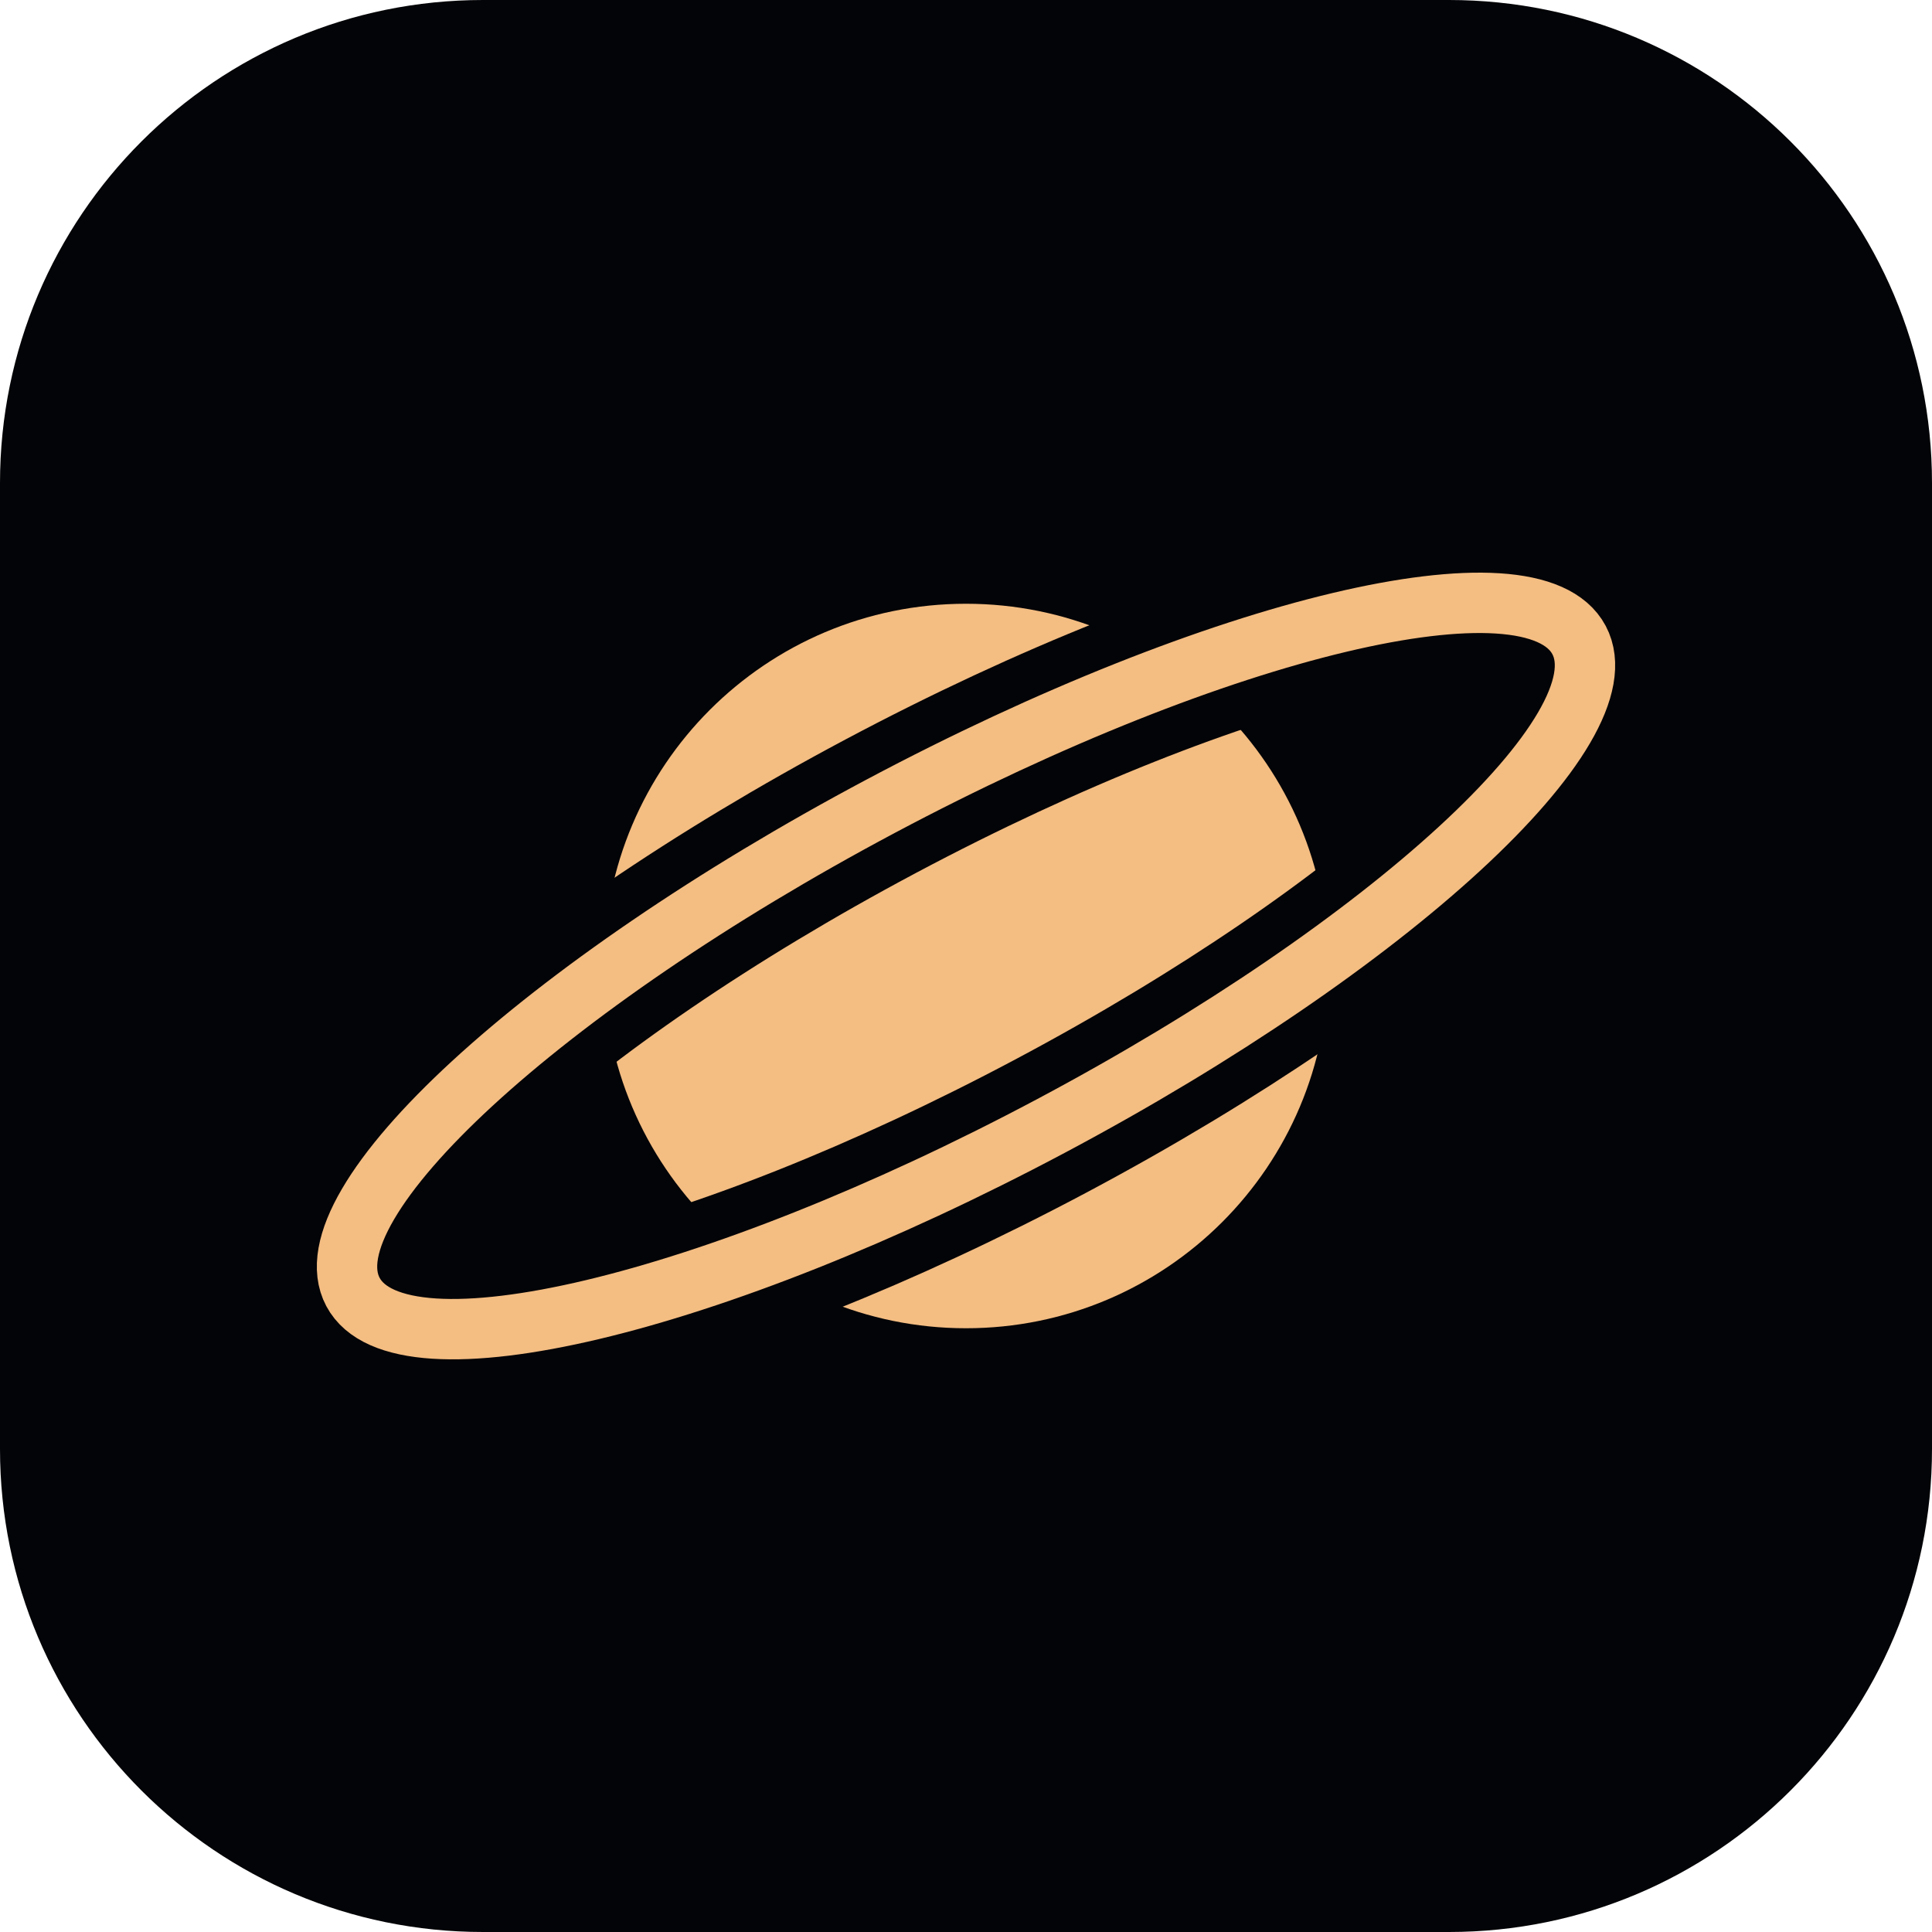
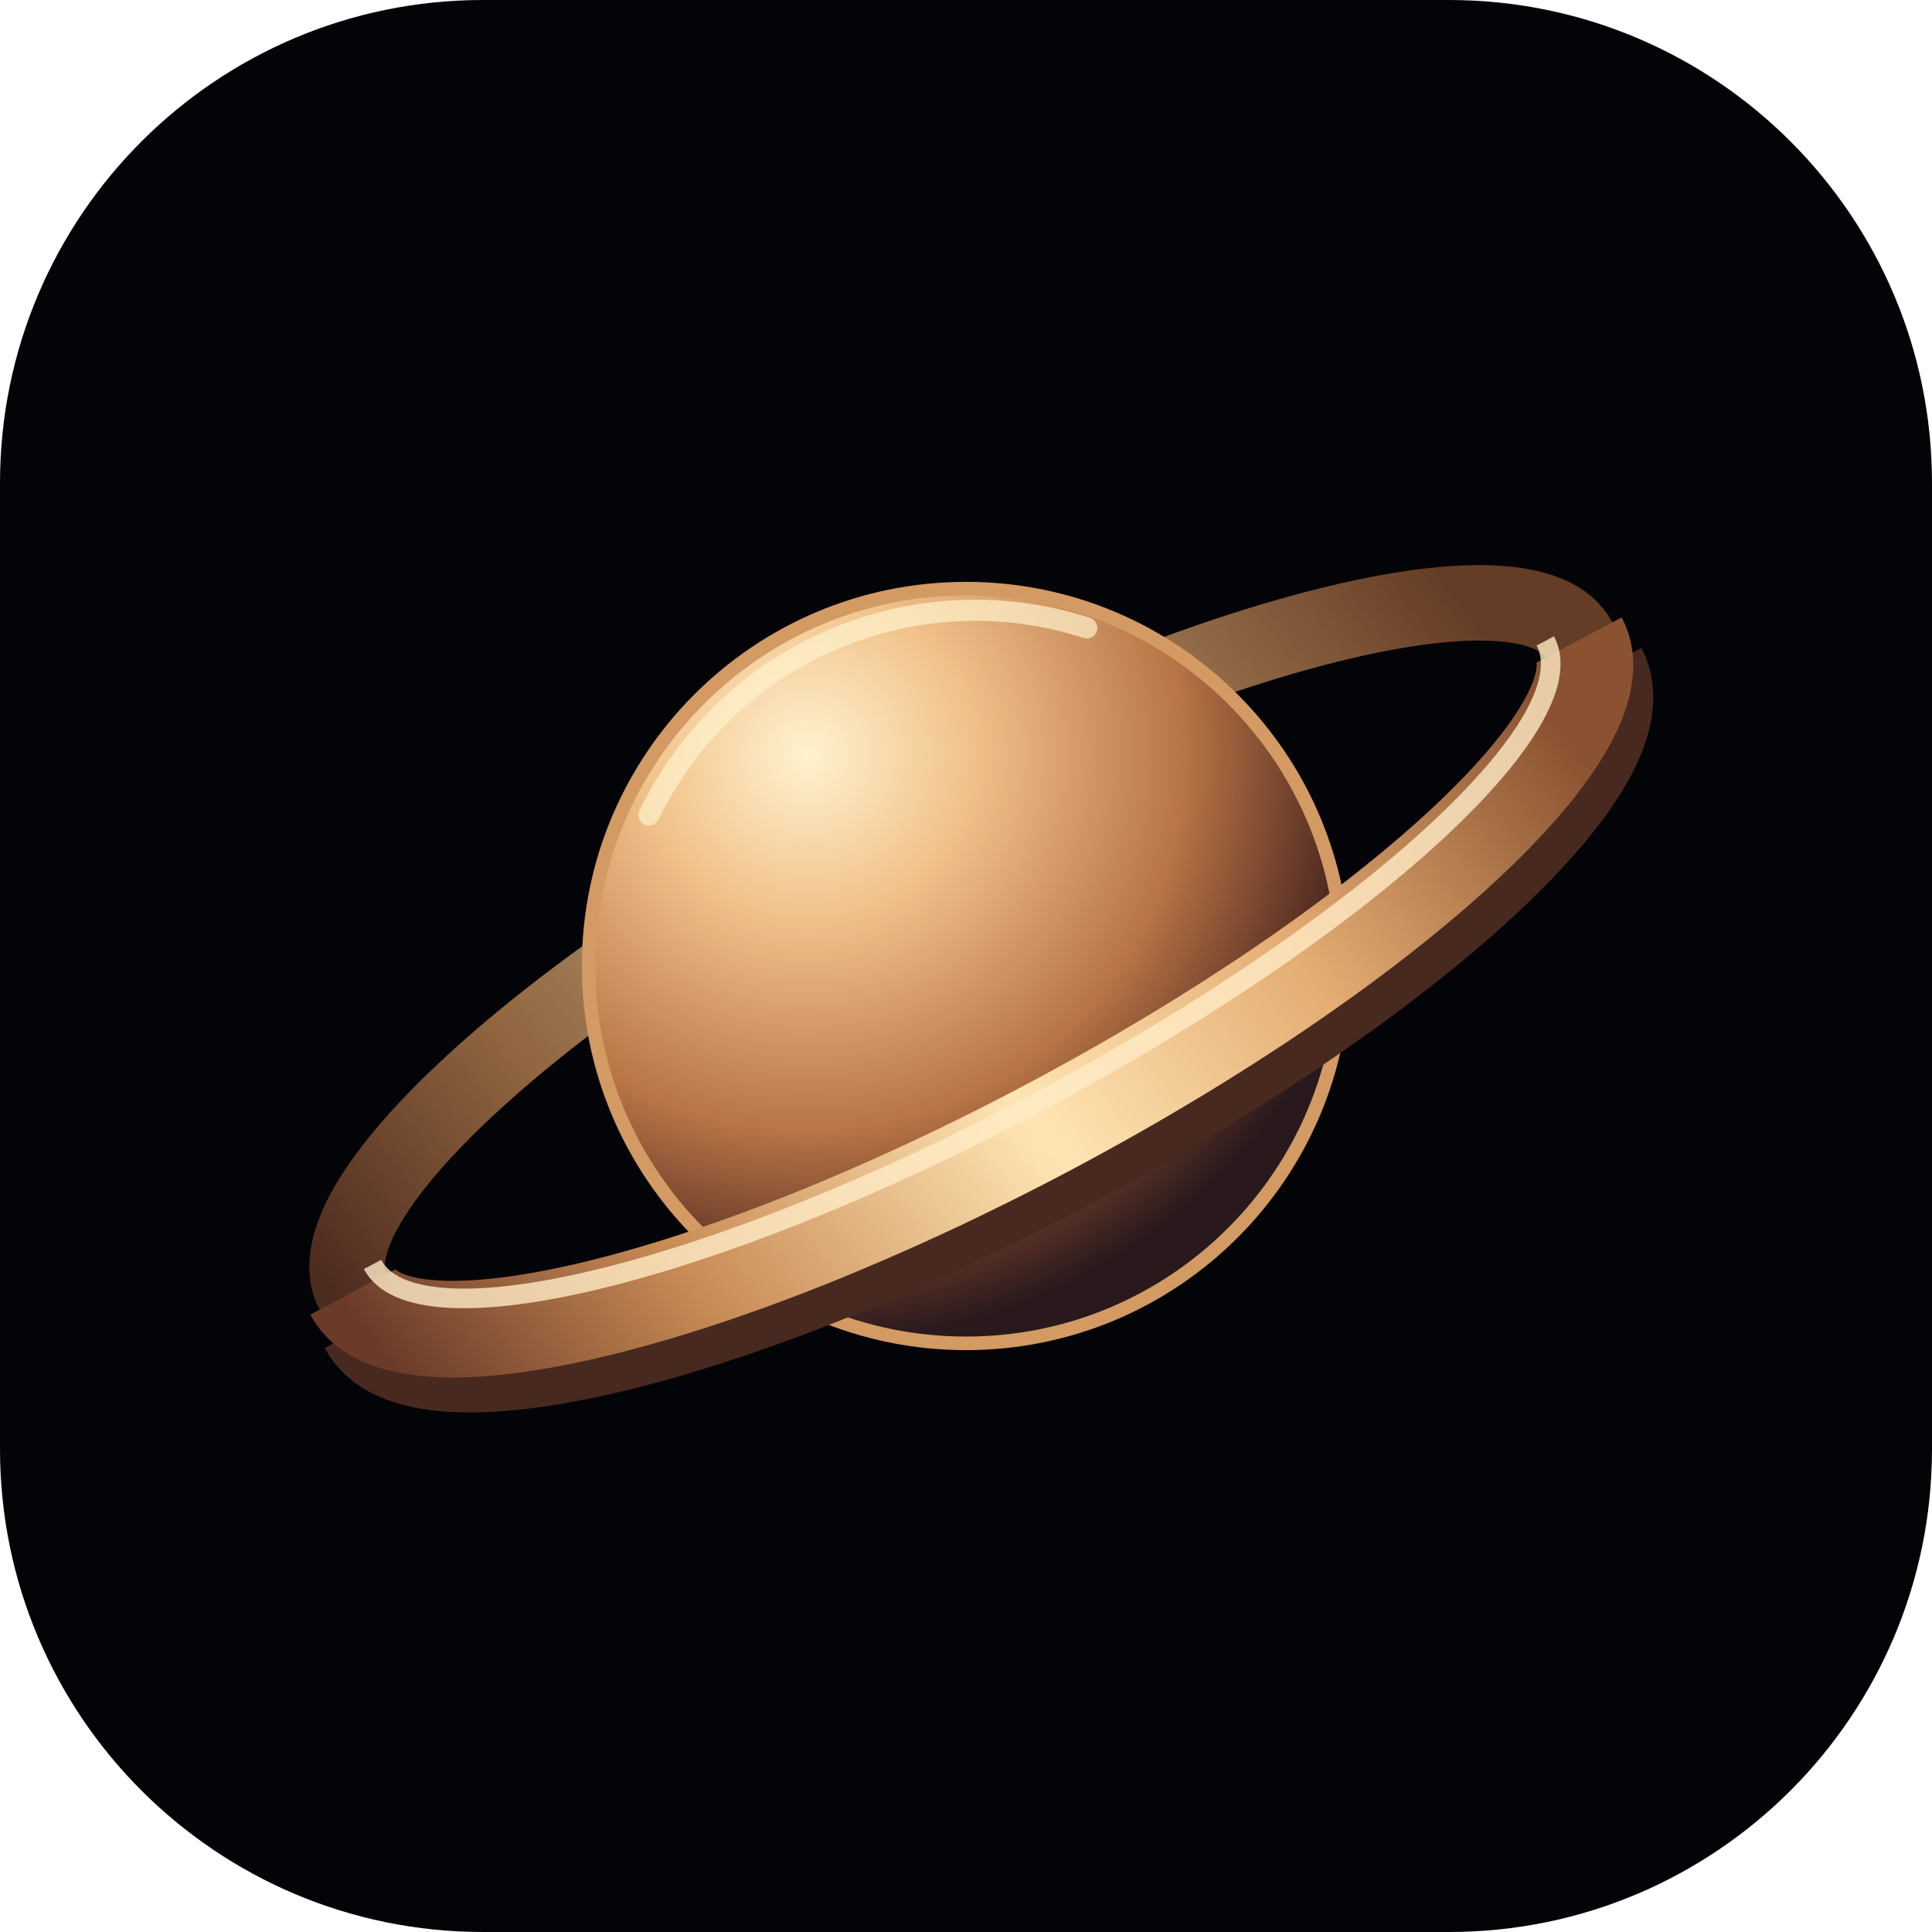
<svg xmlns="http://www.w3.org/2000/svg" viewBox="0 0 64 64">
  <rect width="64" height="64" rx="16" fill="#030407" />
+   <defs>
+     <radialGradient id="ringworld-sphere" cx="29%" cy="22%" r="78%">
+       <stop stop-color="#fff2cf" />
+       <stop offset=".28" stop-color="#f1c18a" />
+       <stop offset=".64" stop-color="#b87446" />
+       <stop offset=".87" stop-color="#613526" />
+       <stop offset="1" stop-color="#29191d" />
+     </radialGradient>
+     <linearGradient id="ringworld-ring" x1="1" y1="27" x2="44" y2="20" gradientUnits="userSpaceOnUse">
+       <stop stop-color="#6a3b29" />
+       <stop offset=".22" stop-color="#c88b55" />
+       <stop offset=".5" stop-color="#ffe5b4" />
+       <stop offset=".74" stop-color="#e3ac72" />
+       <stop offset="1" stop-color="#8b5231" />
+     </linearGradient>
+   </defs>
  <g transform="translate(8 8)" fill="none" color="#f4bd82">
-     <circle cx="24" cy="24" r="12" fill="currentColor" />
-     <ellipse cx="24" cy="24" rx="23" ry="6" transform="rotate(-28 24 24)" stroke="#030407" stroke-width="5" />
-     <ellipse cx="24" cy="24" rx="23" ry="6" transform="rotate(-28 24 24)" stroke="currentColor" stroke-width="2" />
+     <g class="ringworld-rich">
+       <ellipse cx="24" cy="24" rx="23" ry="6" transform="rotate(-28 24 24)" stroke="url(#ringworld-ring)" stroke-width="2.5" opacity=".72" />
+       <circle cx="24" cy="24" r="12.5" fill="url(#ringworld-sphere)" stroke="#d39a63" stroke-width=".45" />
+       <path d="M13.5 19A12 12 0 0 1 28 12.8" stroke="#fff2cc" stroke-width=".7" stroke-linecap="round" opacity=".7" />
+       <g transform="rotate(-28 24 24)">
+         <path d="M1 25.2a23 6 0 0 0 46 0" stroke="#48291f" stroke-width="3.4" />
+         <path d="M1 24a23 6 0 0 0 46 0" stroke="url(#ringworld-ring)" stroke-width="3.2" />
+         <path d="M2 23.5a22 5.6 0 0 0 44 0" stroke="#ffebc5" stroke-width=".65" opacity=".8" />
+       </g>
+     </g>
  </g>
</svg>
